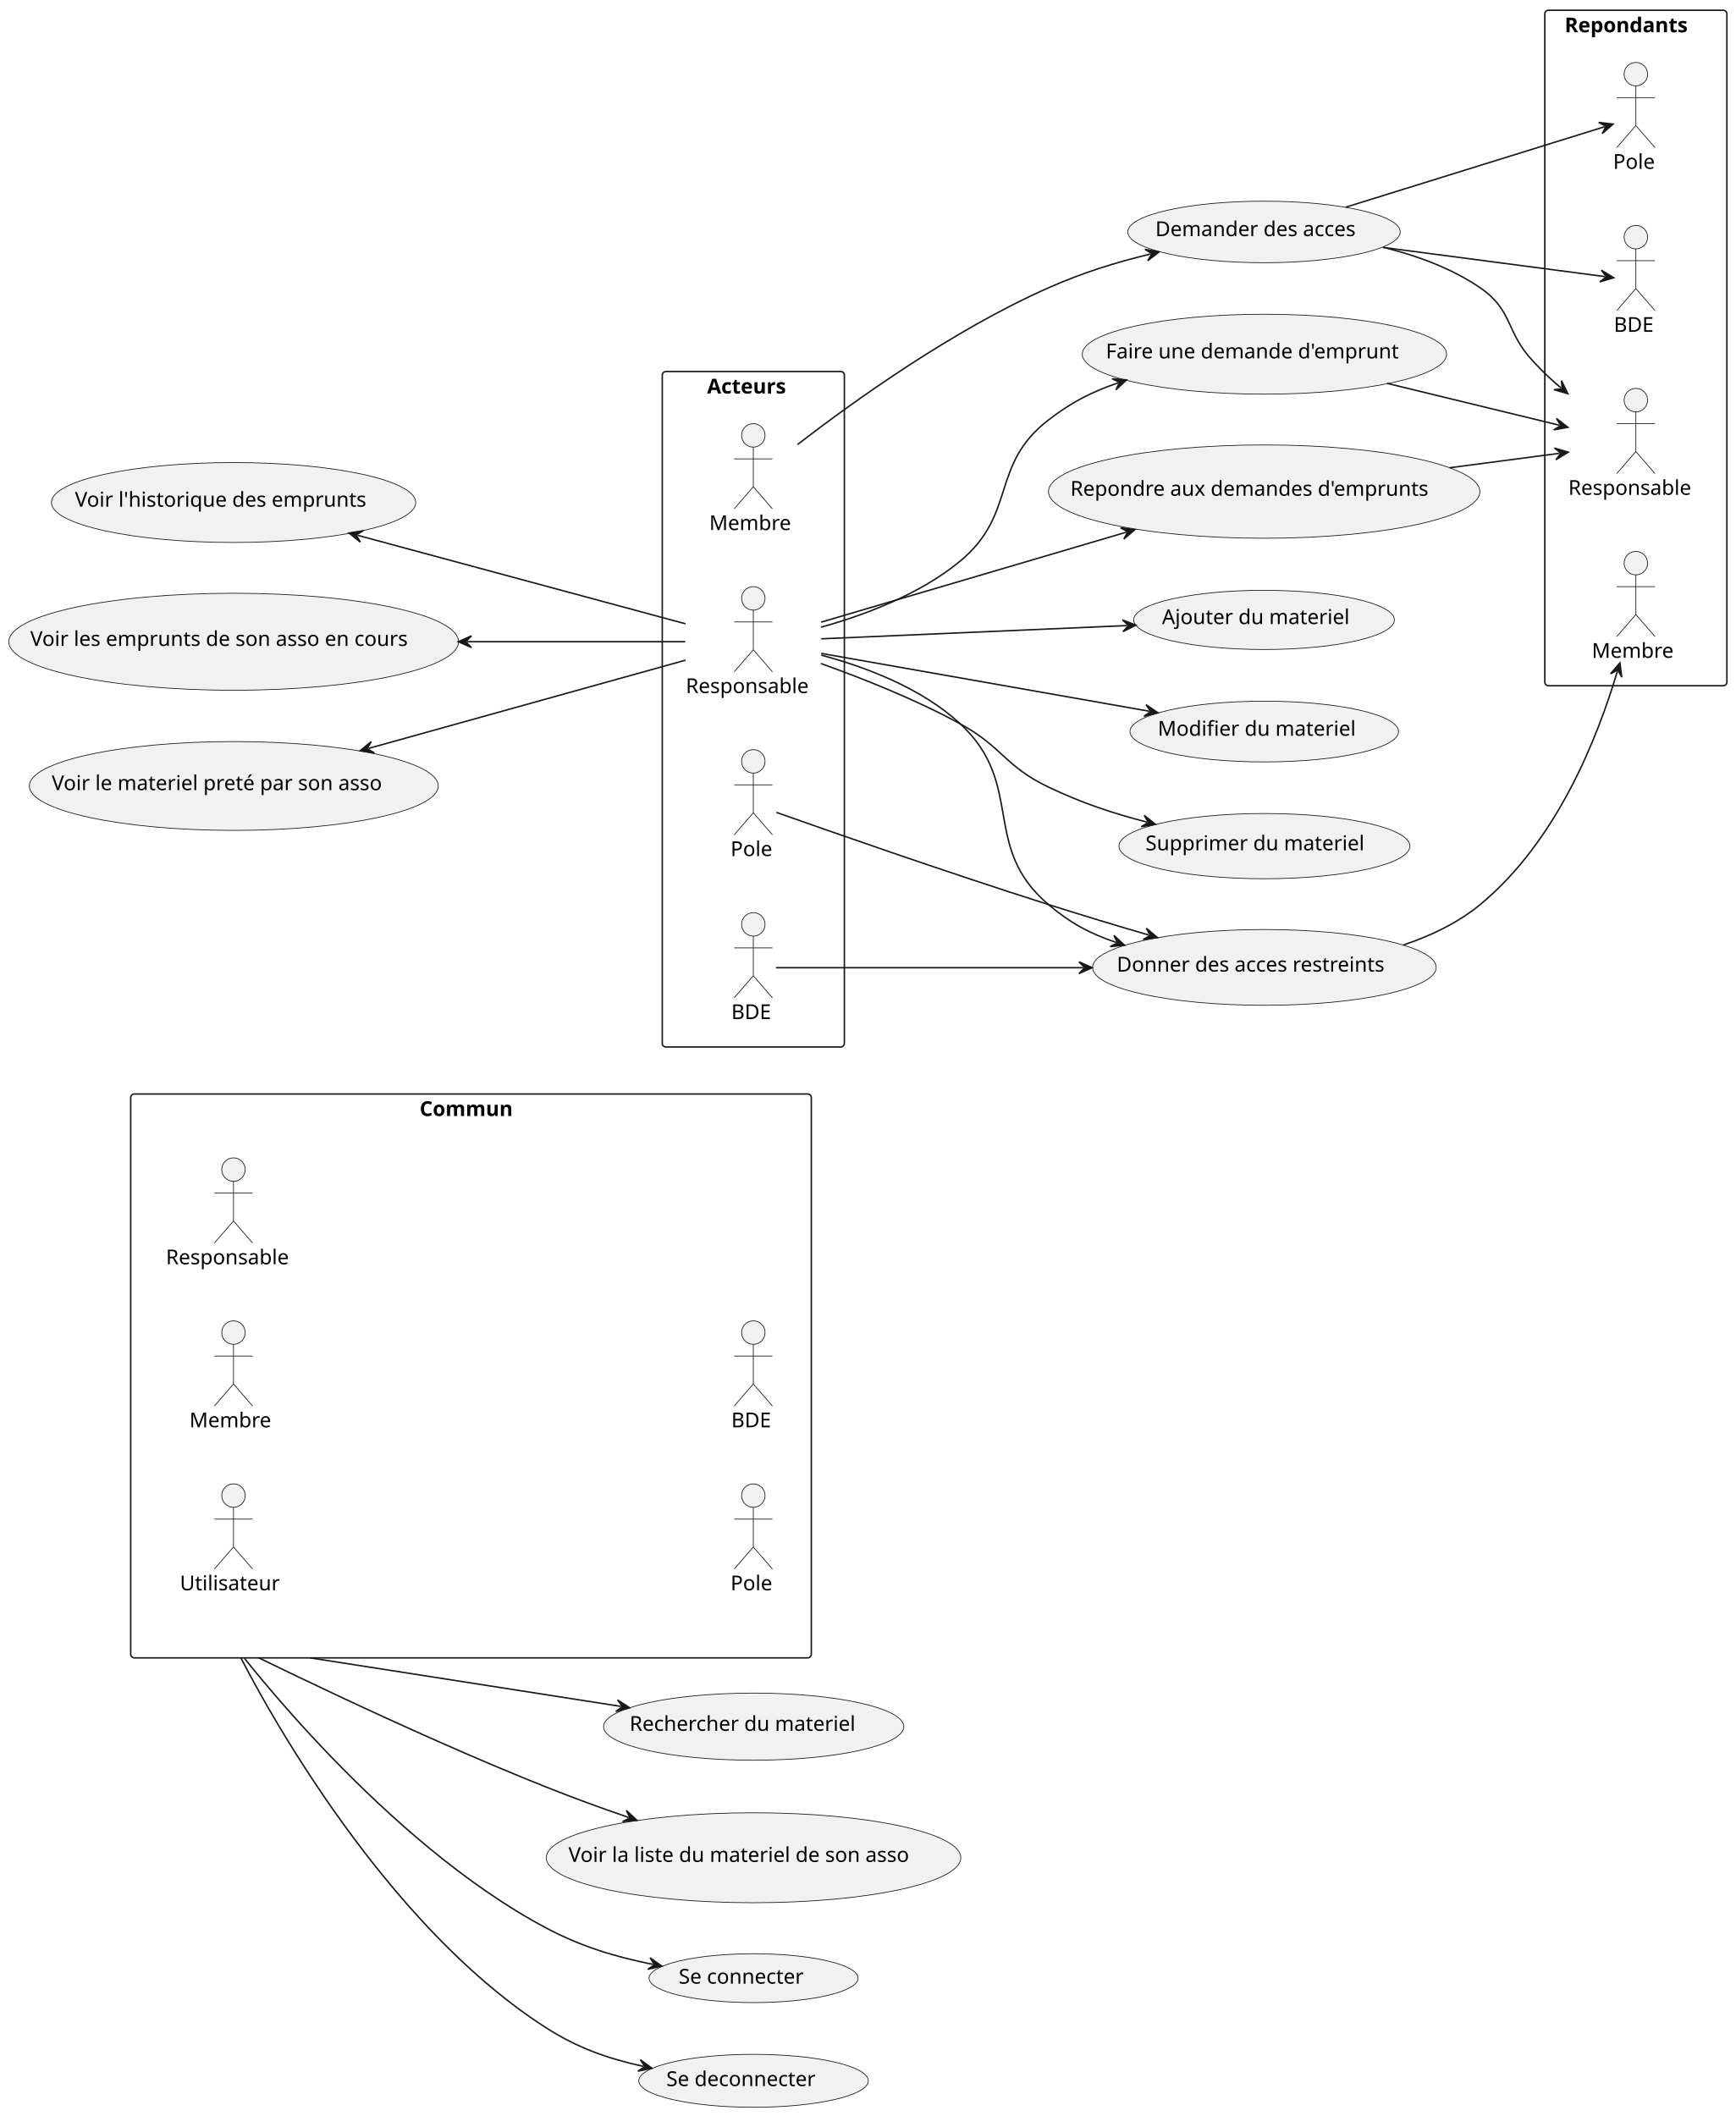
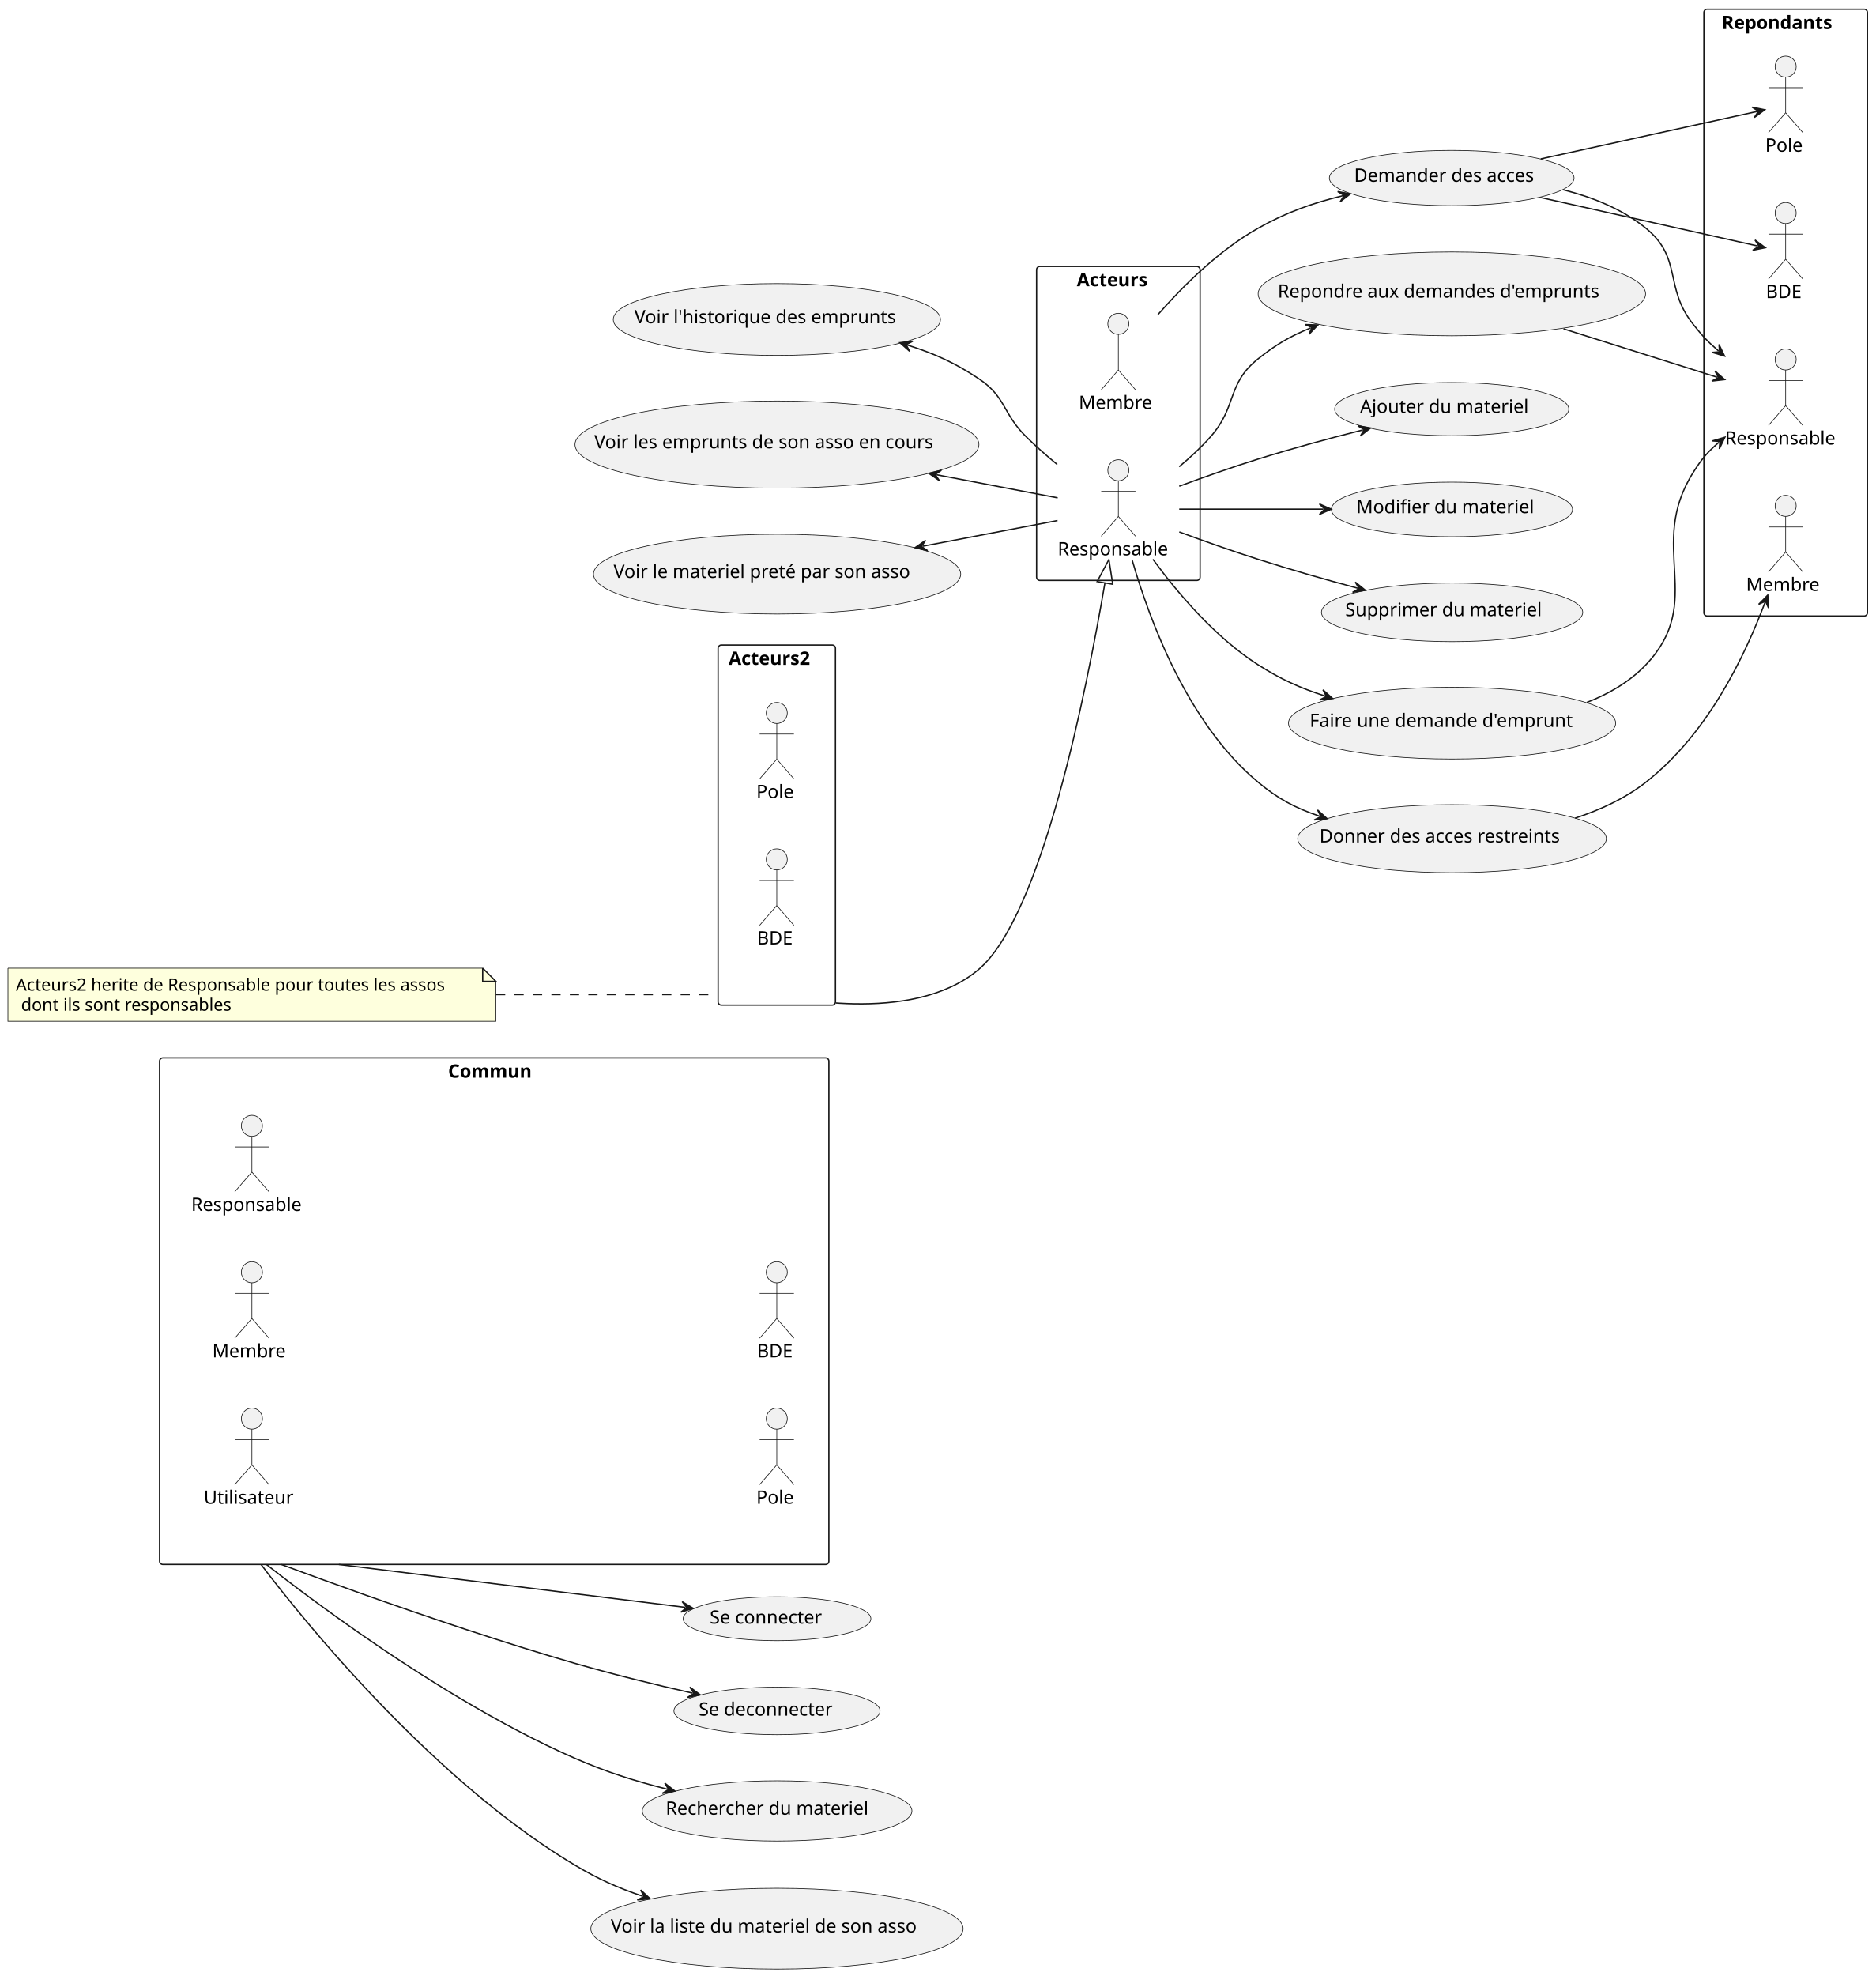
- <svg xmlns="http://www.w3.org/2000/svg" contentStyleType="text/css" height="1441px" preserveAspectRatio="none" style="width:1182px;height:1441px;background:#FFFFFF;" version="1.1" viewBox="0 0 1182 1441" width="1182px" zoomAndPan="magnify">
+ <svg xmlns="http://www.w3.org/2000/svg" contentStyleType="text/css" height="1498px" preserveAspectRatio="none" style="width:1422px;height:1498px;background:#FFFFFF;" version="1.1" viewBox="0 0 1422 1498" width="1422px" zoomAndPan="magnify">
  <defs />
  <g>
    <g id="cluster_Commun">
-       <rect fill="none" height="384" rx="2.5" ry="2.5" style="stroke:#181818;stroke-width:1.0;" width="463.5" x="89" y="745" />
-       <text fill="#000000" font-family="sans-serif" font-size="14" font-weight="bold" lengthAdjust="spacing" textLength="70" x="285.75" y="759.995">Commun</text>
+       <rect fill="none" height="384" rx="2.5" ry="2.5" style="stroke:#181818;stroke-width:1.0;" width="507.5" x="121" y="802" />
+       <text fill="#000000" font-family="sans-serif" font-size="14" font-weight="bold" lengthAdjust="spacing" textLength="70" x="339.75" y="816.995">Commun</text>
    </g>
    <g id="cluster_Acteurs">
-       <rect fill="none" height="460" rx="2.5" ry="2.5" style="stroke:#181818;stroke-width:1.0;" width="124" x="451" y="253" />
-       <text fill="#000000" font-family="sans-serif" font-size="14" font-weight="bold" lengthAdjust="spacing" textLength="63" x="481.5" y="267.995">Acteurs</text>
+       <rect fill="none" height="238" rx="2.5" ry="2.5" style="stroke:#181818;stroke-width:1.0;" width="124" x="786" y="202" />
+       <text fill="#000000" font-family="sans-serif" font-size="14" font-weight="bold" lengthAdjust="spacing" textLength="63" x="816.5" y="216.995">Acteurs</text>
+     </g>
+     <g id="cluster_Acteurs2">
+       <rect fill="none" height="273" rx="2.5" ry="2.5" style="stroke:#181818;stroke-width:1.0;" width="89" x="544.5" y="489" />
+       <text fill="#000000" font-family="sans-serif" font-size="14" font-weight="bold" lengthAdjust="spacing" textLength="73" x="552.5" y="503.995">Acteurs2</text>
    </g>
    <g id="cluster_Repondants">
-       <rect fill="none" height="460" rx="2.5" ry="2.5" style="stroke:#181818;stroke-width:1.0;" width="124" x="1052" y="7" />
-       <text fill="#000000" font-family="sans-serif" font-size="14" font-weight="bold" lengthAdjust="spacing" textLength="97" x="1065.5" y="21.995">Repondants</text>
+       <rect fill="none" height="460" rx="2.5" ry="2.5" style="stroke:#181818;stroke-width:1.0;" width="124" x="1292" y="7" />
+       <text fill="#000000" font-family="sans-serif" font-size="14" font-weight="bold" lengthAdjust="spacing" textLength="97" x="1305.5" y="21.995">Repondants</text>
    </g>
    <g id="elem_Utilisateur">
-       <ellipse cx="159" cy="1018.5" fill="#F1F1F1" rx="8" ry="8" style="stroke:#181818;stroke-width:0.5;" />
-       <path d="M159,1026.5 L159,1053.5 M146,1034.5 L172,1034.5 M159,1053.5 L146,1068.5 M159,1053.5 L172,1068.5 " fill="none" style="stroke:#181818;stroke-width:0.5;" />
-       <text fill="#000000" font-family="sans-serif" font-size="14" lengthAdjust="spacing" textLength="73" x="122.5" y="1082.995">Utilisateur</text>
+       <ellipse cx="191" cy="1075.5" fill="#F1F1F1" rx="8" ry="8" style="stroke:#181818;stroke-width:0.5;" />
+       <path d="M191,1083.5 L191,1110.5 M178,1091.5 L204,1091.5 M191,1110.5 L178,1125.5 M191,1110.5 L204,1125.5 " fill="none" style="stroke:#181818;stroke-width:0.5;" />
+       <text fill="#000000" font-family="sans-serif" font-size="14" lengthAdjust="spacing" textLength="73" x="154.5" y="1139.995">Utilisateur</text>
    </g>
    <g id="elem_Membre">
-       <ellipse cx="159" cy="907.5" fill="#F1F1F1" rx="8" ry="8" style="stroke:#181818;stroke-width:0.5;" />
-       <path d="M159,915.5 L159,942.5 M146,923.5 L172,923.5 M159,942.5 L146,957.5 M159,942.5 L172,957.5 " fill="none" style="stroke:#181818;stroke-width:0.5;" />
-       <text fill="#000000" font-family="sans-serif" font-size="14" lengthAdjust="spacing" textLength="60" x="129" y="971.995">Membre</text>
+       <ellipse cx="191" cy="964.5" fill="#F1F1F1" rx="8" ry="8" style="stroke:#181818;stroke-width:0.5;" />
+       <path d="M191,972.5 L191,999.5 M178,980.5 L204,980.5 M191,999.5 L178,1014.5 M191,999.5 L204,1014.5 " fill="none" style="stroke:#181818;stroke-width:0.5;" />
+       <text fill="#000000" font-family="sans-serif" font-size="14" lengthAdjust="spacing" textLength="60" x="161" y="1028.995">Membre</text>
    </g>
    <g id="elem_Responsable">
-       <ellipse cx="159" cy="796.5" fill="#F1F1F1" rx="8" ry="8" style="stroke:#181818;stroke-width:0.5;" />
-       <path d="M159,804.5 L159,831.5 M146,812.5 L172,812.5 M159,831.5 L146,846.5 M159,831.5 L172,846.5 " fill="none" style="stroke:#181818;stroke-width:0.5;" />
-       <text fill="#000000" font-family="sans-serif" font-size="14" lengthAdjust="spacing" textLength="92" x="113" y="860.995">Responsable</text>
+       <ellipse cx="191" cy="853.5" fill="#F1F1F1" rx="8" ry="8" style="stroke:#181818;stroke-width:0.5;" />
+       <path d="M191,861.5 L191,888.5 M178,869.5 L204,869.5 M191,888.5 L178,903.5 M191,888.5 L204,903.5 " fill="none" style="stroke:#181818;stroke-width:0.5;" />
+       <text fill="#000000" font-family="sans-serif" font-size="14" lengthAdjust="spacing" textLength="92" x="145" y="917.995">Responsable</text>
    </g>
    <g id="elem_Pole">
-       <ellipse cx="513" cy="1018.5" fill="#F1F1F1" rx="8" ry="8" style="stroke:#181818;stroke-width:0.5;" />
-       <path d="M513,1026.5 L513,1053.5 M500,1034.5 L526,1034.5 M513,1053.5 L500,1068.5 M513,1053.5 L526,1068.5 " fill="none" style="stroke:#181818;stroke-width:0.5;" />
-       <text fill="#000000" font-family="sans-serif" font-size="14" lengthAdjust="spacing" textLength="31" x="497.5" y="1082.995">Pole</text>
+       <ellipse cx="589" cy="1075.5" fill="#F1F1F1" rx="8" ry="8" style="stroke:#181818;stroke-width:0.5;" />
+       <path d="M589,1083.5 L589,1110.5 M576,1091.5 L602,1091.5 M589,1110.5 L576,1125.5 M589,1110.5 L602,1125.5 " fill="none" style="stroke:#181818;stroke-width:0.5;" />
+       <text fill="#000000" font-family="sans-serif" font-size="14" lengthAdjust="spacing" textLength="31" x="573.5" y="1139.995">Pole</text>
    </g>
    <g id="elem_BDE">
-       <ellipse cx="513" cy="907.5" fill="#F1F1F1" rx="8" ry="8" style="stroke:#181818;stroke-width:0.5;" />
-       <path d="M513,915.5 L513,942.5 M500,923.5 L526,923.5 M513,942.5 L500,957.5 M513,942.5 L526,957.5 " fill="none" style="stroke:#181818;stroke-width:0.5;" />
-       <text fill="#000000" font-family="sans-serif" font-size="14" lengthAdjust="spacing" textLength="30" x="498" y="971.995">BDE</text>
+       <ellipse cx="589" cy="964.5" fill="#F1F1F1" rx="8" ry="8" style="stroke:#181818;stroke-width:0.5;" />
+       <path d="M589,972.5 L589,999.5 M576,980.5 L602,980.5 M589,999.5 L576,1014.5 M589,999.5 L602,1014.5 " fill="none" style="stroke:#181818;stroke-width:0.5;" />
+       <text fill="#000000" font-family="sans-serif" font-size="14" lengthAdjust="spacing" textLength="30" x="574" y="1028.995">BDE</text>
    </g>
    <g id="elem_m">
-       <ellipse cx="513" cy="296.5" fill="#F1F1F1" rx="8" ry="8" style="stroke:#181818;stroke-width:0.5;" />
-       <path d="M513,304.5 L513,331.5 M500,312.5 L526,312.5 M513,331.5 L500,346.5 M513,331.5 L526,346.5 " fill="none" style="stroke:#181818;stroke-width:0.5;" />
-       <text fill="#000000" font-family="sans-serif" font-size="14" lengthAdjust="spacing" textLength="60" x="483" y="360.995">Membre</text>
+       <ellipse cx="848" cy="245.5" fill="#F1F1F1" rx="8" ry="8" style="stroke:#181818;stroke-width:0.5;" />
+       <path d="M848,253.5 L848,280.5 M835,261.5 L861,261.5 M848,280.5 L835,295.5 M848,280.5 L861,295.5 " fill="none" style="stroke:#181818;stroke-width:0.5;" />
+       <text fill="#000000" font-family="sans-serif" font-size="14" lengthAdjust="spacing" textLength="60" x="818" y="309.995">Membre</text>
    </g>
    <g id="elem_r">
-       <ellipse cx="513" cy="407.5" fill="#F1F1F1" rx="8" ry="8" style="stroke:#181818;stroke-width:0.5;" />
-       <path d="M513,415.5 L513,442.5 M500,423.5 L526,423.5 M513,442.5 L500,457.5 M513,442.5 L526,457.5 " fill="none" style="stroke:#181818;stroke-width:0.5;" />
-       <text fill="#000000" font-family="sans-serif" font-size="14" lengthAdjust="spacing" textLength="92" x="467" y="471.995">Responsable</text>
+       <ellipse cx="848" cy="356.5" fill="#F1F1F1" rx="8" ry="8" style="stroke:#181818;stroke-width:0.5;" />
+       <path d="M848,364.5 L848,391.5 M835,372.5 L861,372.5 M848,391.5 L835,406.5 M848,391.5 L861,406.5 " fill="none" style="stroke:#181818;stroke-width:0.5;" />
+       <text fill="#000000" font-family="sans-serif" font-size="14" lengthAdjust="spacing" textLength="92" x="802" y="420.995">Responsable</text>
    </g>
    <g id="elem_p">
-       <ellipse cx="513" cy="518.5" fill="#F1F1F1" rx="8" ry="8" style="stroke:#181818;stroke-width:0.5;" />
-       <path d="M513,526.5 L513,553.5 M500,534.5 L526,534.5 M513,553.5 L500,568.5 M513,553.5 L526,568.5 " fill="none" style="stroke:#181818;stroke-width:0.5;" />
-       <text fill="#000000" font-family="sans-serif" font-size="14" lengthAdjust="spacing" textLength="31" x="497.5" y="582.995">Pole</text>
+       <ellipse cx="589" cy="540.5" fill="#F1F1F1" rx="8" ry="8" style="stroke:#181818;stroke-width:0.5;" />
+       <path d="M589,548.5 L589,575.5 M576,556.5 L602,556.5 M589,575.5 L576,590.5 M589,575.5 L602,590.5 " fill="none" style="stroke:#181818;stroke-width:0.5;" />
+       <text fill="#000000" font-family="sans-serif" font-size="14" lengthAdjust="spacing" textLength="31" x="573.5" y="604.995">Pole</text>
    </g>
    <g id="elem_b">
-       <ellipse cx="513" cy="629.5" fill="#F1F1F1" rx="8" ry="8" style="stroke:#181818;stroke-width:0.5;" />
-       <path d="M513,637.5 L513,664.5 M500,645.5 L526,645.5 M513,664.5 L500,679.5 M513,664.5 L526,679.5 " fill="none" style="stroke:#181818;stroke-width:0.5;" />
-       <text fill="#000000" font-family="sans-serif" font-size="14" lengthAdjust="spacing" textLength="30" x="498" y="693.995">BDE</text>
+       <ellipse cx="589" cy="651.5" fill="#F1F1F1" rx="8" ry="8" style="stroke:#181818;stroke-width:0.5;" />
+       <path d="M589,659.5 L589,686.5 M576,667.5 L602,667.5 M589,686.5 L576,701.5 M589,686.5 L602,701.5 " fill="none" style="stroke:#181818;stroke-width:0.5;" />
+       <text fill="#000000" font-family="sans-serif" font-size="14" lengthAdjust="spacing" textLength="30" x="574" y="715.995">BDE</text>
    </g>
    <g id="elem_m2">
-       <ellipse cx="1114" cy="383.5" fill="#F1F1F1" rx="8" ry="8" style="stroke:#181818;stroke-width:0.5;" />
-       <path d="M1114,391.5 L1114,418.5 M1101,399.5 L1127,399.5 M1114,418.5 L1101,433.5 M1114,418.5 L1127,433.5 " fill="none" style="stroke:#181818;stroke-width:0.5;" />
-       <text fill="#000000" font-family="sans-serif" font-size="14" lengthAdjust="spacing" textLength="60" x="1084" y="447.995">Membre</text>
+       <ellipse cx="1354" cy="383.5" fill="#F1F1F1" rx="8" ry="8" style="stroke:#181818;stroke-width:0.5;" />
+       <path d="M1354,391.5 L1354,418.5 M1341,399.5 L1367,399.5 M1354,418.5 L1341,433.5 M1354,418.5 L1367,433.5 " fill="none" style="stroke:#181818;stroke-width:0.5;" />
+       <text fill="#000000" font-family="sans-serif" font-size="14" lengthAdjust="spacing" textLength="60" x="1324" y="447.995">Membre</text>
    </g>
    <g id="elem_r2">
-       <ellipse cx="1114" cy="272.5" fill="#F1F1F1" rx="8" ry="8" style="stroke:#181818;stroke-width:0.5;" />
-       <path d="M1114,280.5 L1114,307.5 M1101,288.5 L1127,288.5 M1114,307.5 L1101,322.5 M1114,307.5 L1127,322.5 " fill="none" style="stroke:#181818;stroke-width:0.5;" />
-       <text fill="#000000" font-family="sans-serif" font-size="14" lengthAdjust="spacing" textLength="92" x="1068" y="336.995">Responsable</text>
+       <ellipse cx="1354" cy="272.5" fill="#F1F1F1" rx="8" ry="8" style="stroke:#181818;stroke-width:0.5;" />
+       <path d="M1354,280.5 L1354,307.5 M1341,288.5 L1367,288.5 M1354,307.5 L1341,322.5 M1354,307.5 L1367,322.5 " fill="none" style="stroke:#181818;stroke-width:0.5;" />
+       <text fill="#000000" font-family="sans-serif" font-size="14" lengthAdjust="spacing" textLength="92" x="1308" y="336.995">Responsable</text>
    </g>
    <g id="elem_p2">
-       <ellipse cx="1114" cy="50.5" fill="#F1F1F1" rx="8" ry="8" style="stroke:#181818;stroke-width:0.5;" />
-       <path d="M1114,58.5 L1114,85.5 M1101,66.5 L1127,66.5 M1114,85.5 L1101,100.5 M1114,85.5 L1127,100.5 " fill="none" style="stroke:#181818;stroke-width:0.5;" />
-       <text fill="#000000" font-family="sans-serif" font-size="14" lengthAdjust="spacing" textLength="31" x="1098.5" y="114.995">Pole</text>
+       <ellipse cx="1354" cy="50.5" fill="#F1F1F1" rx="8" ry="8" style="stroke:#181818;stroke-width:0.5;" />
+       <path d="M1354,58.5 L1354,85.5 M1341,66.5 L1367,66.5 M1354,85.5 L1341,100.5 M1354,85.5 L1367,100.5 " fill="none" style="stroke:#181818;stroke-width:0.5;" />
+       <text fill="#000000" font-family="sans-serif" font-size="14" lengthAdjust="spacing" textLength="31" x="1338.5" y="114.995">Pole</text>
    </g>
    <g id="elem_b2">
-       <ellipse cx="1114" cy="161.5" fill="#F1F1F1" rx="8" ry="8" style="stroke:#181818;stroke-width:0.5;" />
-       <path d="M1114,169.5 L1114,196.5 M1101,177.5 L1127,177.5 M1114,196.5 L1101,211.5 M1114,196.5 L1127,211.5 " fill="none" style="stroke:#181818;stroke-width:0.5;" />
-       <text fill="#000000" font-family="sans-serif" font-size="14" lengthAdjust="spacing" textLength="30" x="1099" y="225.995">BDE</text>
+       <ellipse cx="1354" cy="161.5" fill="#F1F1F1" rx="8" ry="8" style="stroke:#181818;stroke-width:0.5;" />
+       <path d="M1354,169.5 L1354,196.5 M1341,177.5 L1367,177.5 M1354,196.5 L1341,211.5 M1354,196.5 L1367,211.5 " fill="none" style="stroke:#181818;stroke-width:0.5;" />
+       <text fill="#000000" font-family="sans-serif" font-size="14" lengthAdjust="spacing" textLength="30" x="1339" y="225.995">BDE</text>
    </g>
    <g id="elem_US1">
-       <ellipse cx="513.178" cy="1347.136" fill="#F1F1F1" rx="71.178" ry="16.636" style="stroke:#181818;stroke-width:0.5;" />
-       <text fill="#000000" font-family="sans-serif" font-size="14" lengthAdjust="spacing" textLength="96" x="462.178" y="1350.883">Se connecter</text>
+       <ellipse cx="589.178" cy="1227.136" fill="#F1F1F1" rx="71.178" ry="16.636" style="stroke:#181818;stroke-width:0.5;" />
+       <text fill="#000000" font-family="sans-serif" font-size="14" lengthAdjust="spacing" textLength="96" x="538.178" y="1230.883">Se connecter</text>
    </g>
    <g id="elem_US2">
-       <ellipse cx="513.155" cy="1417.031" fill="#F1F1F1" rx="78.155" ry="18.031" style="stroke:#181818;stroke-width:0.5;" />
-       <text fill="#000000" font-family="sans-serif" font-size="14" lengthAdjust="spacing" textLength="114" x="453.766" y="1420.617">Se deconnecter</text>
+       <ellipse cx="589.155" cy="1297.031" fill="#F1F1F1" rx="78.155" ry="18.031" style="stroke:#181818;stroke-width:0.5;" />
+       <text fill="#000000" font-family="sans-serif" font-size="14" lengthAdjust="spacing" textLength="114" x="529.766" y="1300.617">Se deconnecter</text>
    </g>
    <g id="elem_US3">
-       <ellipse cx="513.248" cy="1175.85" fill="#F1F1F1" rx="102.248" ry="22.85" style="stroke:#181818;stroke-width:0.5;" />
-       <text fill="#000000" font-family="sans-serif" font-size="14" lengthAdjust="spacing" textLength="169" x="428.748" y="1178.696">Rechercher du materiel</text>
+       <ellipse cx="589.248" cy="1372.85" fill="#F1F1F1" rx="102.248" ry="22.85" style="stroke:#181818;stroke-width:0.5;" />
+       <text fill="#000000" font-family="sans-serif" font-size="14" lengthAdjust="spacing" textLength="169" x="504.748" y="1375.696">Rechercher du materiel</text>
    </g>
    <g id="elem_US4">
-       <ellipse cx="513.145" cy="1265.129" fill="#F1F1F1" rx="141.145" ry="30.629" style="stroke:#181818;stroke-width:0.5;" />
-       <text fill="#000000" font-family="sans-serif" font-size="14" lengthAdjust="spacing" textLength="252" x="387.145" y="1267.976">Voir la liste du materiel de son asso</text>
+       <ellipse cx="589.145" cy="1462.129" fill="#F1F1F1" rx="141.145" ry="30.629" style="stroke:#181818;stroke-width:0.5;" />
+       <text fill="#000000" font-family="sans-serif" font-size="14" lengthAdjust="spacing" textLength="252" x="463.145" y="1464.976">Voir la liste du materiel de son asso</text>
    </g>
    <g id="elem_US5">
-       <ellipse cx="860.792" cy="422.158" fill="#F1F1F1" rx="88.791" ry="20.158" style="stroke:#181818;stroke-width:0.5;" />
-       <text fill="#000000" font-family="sans-serif" font-size="14" lengthAdjust="spacing" textLength="139" x="791.292" y="425.005">Ajouter du materiel</text>
+       <ellipse cx="1100.792" cy="310.158" fill="#F1F1F1" rx="88.791" ry="20.158" style="stroke:#181818;stroke-width:0.5;" />
+       <text fill="#000000" font-family="sans-serif" font-size="14" lengthAdjust="spacing" textLength="139" x="1031.292" y="313.005">Ajouter du materiel</text>
    </g>
    <g id="elem_US6">
-       <ellipse cx="860.943" cy="498.189" fill="#F1F1F1" rx="91.443" ry="20.689" style="stroke:#181818;stroke-width:0.5;" />
-       <text fill="#000000" font-family="sans-serif" font-size="14" lengthAdjust="spacing" textLength="145" x="788.443" y="501.035">Modifier du materiel</text>
+       <ellipse cx="1100.943" cy="386.189" fill="#F1F1F1" rx="91.443" ry="20.689" style="stroke:#181818;stroke-width:0.5;" />
+       <text fill="#000000" font-family="sans-serif" font-size="14" lengthAdjust="spacing" textLength="145" x="1028.443" y="389.035">Modifier du materiel</text>
    </g>
    <g id="elem_US7">
-       <ellipse cx="861.067" cy="576.213" fill="#F1F1F1" rx="99.067" ry="22.213" style="stroke:#181818;stroke-width:0.5;" />
-       <text fill="#000000" font-family="sans-serif" font-size="14" lengthAdjust="spacing" textLength="162" x="780.067" y="579.06">Supprimer du materiel</text>
+       <ellipse cx="1101.067" cy="464.214" fill="#F1F1F1" rx="99.067" ry="22.213" style="stroke:#181818;stroke-width:0.5;" />
+       <text fill="#000000" font-family="sans-serif" font-size="14" lengthAdjust="spacing" textLength="162" x="1020.067" y="467.06">Supprimer du materiel</text>
    </g>
    <g id="elem_US8">
-       <ellipse cx="861.027" cy="658.805" fill="#F1F1F1" rx="117.027" ry="25.805" style="stroke:#181818;stroke-width:0.5;" />
-       <text fill="#000000" font-family="sans-serif" font-size="14" lengthAdjust="spacing" textLength="201" x="760.527" y="661.652">Donner des acces restreints</text>
+       <ellipse cx="1101.027" cy="635.805" fill="#F1F1F1" rx="117.027" ry="25.805" style="stroke:#181818;stroke-width:0.5;" />
+       <text fill="#000000" font-family="sans-serif" font-size="14" lengthAdjust="spacing" textLength="201" x="1000.527" y="638.652">Donner des acces restreints</text>
    </g>
    <g id="elem_US9">
-       <ellipse cx="861.062" cy="241.212" fill="#F1F1F1" rx="124.062" ry="27.212" style="stroke:#181818;stroke-width:0.5;" />
-       <text fill="#000000" font-family="sans-serif" font-size="14" lengthAdjust="spacing" textLength="216" x="753.062" y="244.059">Faire une demande d'emprunt</text>
+       <ellipse cx="1101.062" cy="548.212" fill="#F1F1F1" rx="124.062" ry="27.212" style="stroke:#181818;stroke-width:0.5;" />
+       <text fill="#000000" font-family="sans-serif" font-size="14" lengthAdjust="spacing" textLength="216" x="993.062" y="551.059">Faire une demande d'emprunt</text>
    </g>
    <g id="elem_US10">
-       <ellipse cx="159.062" cy="342.212" fill="#F1F1F1" rx="124.062" ry="27.212" style="stroke:#181818;stroke-width:0.5;" />
-       <text fill="#000000" font-family="sans-serif" font-size="14" lengthAdjust="spacing" textLength="216" x="51.062" y="345.059">Voir l'historique des emprunts</text>
+       <ellipse cx="589.062" cy="242.212" fill="#F1F1F1" rx="124.062" ry="27.212" style="stroke:#181818;stroke-width:0.5;" />
+       <text fill="#000000" font-family="sans-serif" font-size="14" lengthAdjust="spacing" textLength="216" x="481.062" y="245.059">Voir l'historique des emprunts</text>
    </g>
    <g id="elem_US11">
-       <ellipse cx="860.889" cy="334.778" fill="#F1F1F1" rx="146.889" ry="31.778" style="stroke:#181818;stroke-width:0.5;" />
-       <text fill="#000000" font-family="sans-serif" font-size="14" lengthAdjust="spacing" textLength="264" x="728.889" y="337.624">Repondre aux demandes d'emprunts</text>
+       <ellipse cx="1100.889" cy="222.778" fill="#F1F1F1" rx="146.889" ry="31.778" style="stroke:#181818;stroke-width:0.5;" />
+       <text fill="#000000" font-family="sans-serif" font-size="14" lengthAdjust="spacing" textLength="264" x="968.889" y="225.624">Repondre aux demandes d'emprunts</text>
    </g>
    <g id="elem_US12">
-       <ellipse cx="159.134" cy="437.027" fill="#F1F1F1" rx="153.134" ry="33.027" style="stroke:#181818;stroke-width:0.5;" />
-       <text fill="#000000" font-family="sans-serif" font-size="14" lengthAdjust="spacing" textLength="277" x="20.634" y="439.873">Voir les emprunts de son asso en cours</text>
+       <ellipse cx="589.134" cy="337.027" fill="#F1F1F1" rx="153.134" ry="33.027" style="stroke:#181818;stroke-width:0.5;" />
+       <text fill="#000000" font-family="sans-serif" font-size="14" lengthAdjust="spacing" textLength="277" x="450.634" y="339.873">Voir les emprunts de son asso en cours</text>
    </g>
    <g id="elem_US13">
-       <ellipse cx="860.777" cy="157.955" fill="#F1F1F1" rx="92.777" ry="20.955" style="stroke:#181818;stroke-width:0.5;" />
-       <text fill="#000000" font-family="sans-serif" font-size="14" lengthAdjust="spacing" textLength="148" x="786.777" y="160.802">Demander des acces</text>
+       <ellipse cx="1100.777" cy="134.955" fill="#F1F1F1" rx="92.777" ry="20.955" style="stroke:#181818;stroke-width:0.5;" />
+       <text fill="#000000" font-family="sans-serif" font-size="14" lengthAdjust="spacing" textLength="148" x="1026.777" y="137.802">Demander des acces</text>
    </g>
    <g id="elem_US14">
-       <ellipse cx="159.235" cy="535.247" fill="#F1F1F1" rx="139.235" ry="30.247" style="stroke:#181818;stroke-width:0.5;" />
-       <text fill="#000000" font-family="sans-serif" font-size="14" lengthAdjust="spacing" textLength="248" x="35.235" y="538.094">Voir le materiel preté par son asso</text>
+       <ellipse cx="589.235" cy="435.247" fill="#F1F1F1" rx="139.235" ry="30.247" style="stroke:#181818;stroke-width:0.5;" />
+       <text fill="#000000" font-family="sans-serif" font-size="14" lengthAdjust="spacing" textLength="248" x="465.235" y="438.094">Voir le materiel preté par son asso</text>
+     </g>
+     <g id="elem_GMN32">
+       <path d="M6,734 L6,774.266 L376,774.266 L376,744 L366,734 L6,734 " fill="#FEFFDD" style="stroke:#181818;stroke-width:0.5;" />
+       <path d="M366,734 L366,744 L376,744 L366,734 " fill="#FEFFDD" style="stroke:#181818;stroke-width:1.0;" />
+       <text fill="#000000" font-family="sans-serif" font-size="13" lengthAdjust="spacing" textLength="345" x="12" y="751.067">Acteurs2 herite de Responsable pour toutes les assos</text>
+       <text fill="#000000" font-family="sans-serif" font-size="13" lengthAdjust="spacing" textLength="167" x="16" y="766.2">dont ils sont responsables</text>
    </g>
    <g id="link_Commun_US1">
-       <path d="M166.452,1129.272 C166.559,1129.407 166.668,1129.544 166.778,1129.682 C167.219,1130.235 167.679,1130.812 168.161,1131.412 C169.123,1132.611 170.165,1133.904 171.285,1135.282 C173.526,1138.039 176.078,1141.142 178.921,1144.543 C190.292,1158.148 206.321,1176.519 225.71,1196.594 C264.489,1236.746 316.709,1283.715 372,1313 C396.203,1325.819 419.43,1332.725 444.823,1337.766 " fill="none" id="Commun-to-US1" style="stroke:#181818;stroke-width:1.0;" />
-       <polygon fill="#181818" points="450.708,1338.935,442.659,1333.258,445.804,1337.961,441.101,1341.105,450.708,1338.935" style="stroke:#181818;stroke-width:1.0;" />
+       <path d="M256.941,1186.036 C257.817,1186.144 258.698,1186.253 259.587,1186.363 C263.139,1186.803 266.793,1187.255 270.537,1187.718 C285.515,1189.571 301.949,1191.605 319.21,1193.741 C388.254,1202.284 464.569,1211.727 519.745,1218.554 " fill="none" id="Commun-to-US1" style="stroke:#181818;stroke-width:1.0;" />
+       <polygon fill="#181818" points="525.7,1219.291,517.259,1214.216,520.738,1218.677,516.277,1222.156,525.7,1219.291" style="stroke:#181818;stroke-width:1.0;" />
    </g>
    <g id="link_Commun_US2">
-       <path d="M164.093,1129.138 C164.174,1129.296 164.257,1129.457 164.341,1129.619 C164.509,1129.944 164.682,1130.278 164.859,1130.62 C167.696,1136.09 171.742,1143.695 176.91,1152.914 C187.244,1171.352 202.064,1196.249 220.664,1223.448 C257.863,1277.845 310.186,1341.447 372,1381 C393.456,1394.729 414.044,1401.951 438.155,1407.213 " fill="none" id="Commun-to-US2" style="stroke:#181818;stroke-width:1.0;" />
-       <polygon fill="#181818" points="444.017,1408.492,436.077,1402.665,439.132,1407.426,434.371,1410.481,444.017,1408.492" style="stroke:#181818;stroke-width:1.0;" />
+       <path d="M213.375,1186.041 C213.589,1186.121 213.804,1186.201 214.021,1186.282 C214.889,1186.604 215.779,1186.935 216.691,1187.274 C231.283,1192.688 251.484,1200.086 274.945,1208.41 C321.865,1225.057 381.82,1245.408 436,1261 C467.143,1269.963 496.478,1277.085 525.149,1283.537 " fill="none" id="Commun-to-US2" style="stroke:#181818;stroke-width:1.0;" />
+       <polygon fill="#181818" points="531.003,1284.854,523.101,1278.976,526.125,1283.756,521.344,1286.781,531.003,1284.854" style="stroke:#181818;stroke-width:1.0;" />
    </g>
    <g id="link_Commun_US3">
-       <path d="M211.208,1129.001 C213.924,1129.426 216.722,1129.863 219.595,1130.312 C231.086,1132.107 243.778,1134.09 257.245,1136.195 C311.113,1144.611 371.452,1154.039 422.897,1162.078 " fill="none" id="Commun-to-US3" style="stroke:#181818;stroke-width:1.0;" />
-       <polygon fill="#181818" points="428.825,1163.004,420.55,1157.662,423.885,1162.232,419.315,1165.567,428.825,1163.004" style="stroke:#181818;stroke-width:1.0;" />
+       <path d="M202.218,1186.164 C203.415,1187.107 204.71,1188.122 206.099,1189.206 C208.877,1191.374 212.03,1193.816 215.528,1196.495 C229.52,1207.214 249.022,1221.737 272.026,1237.744 C318.034,1269.756 378.048,1307.7 436,1333 C459.883,1343.426 481.28,1350.181 506.019,1356.382 " fill="none" id="Commun-to-US3" style="stroke:#181818;stroke-width:1.0;" />
+       <polygon fill="#181818" points="511.839,1357.841,504.082,1351.773,506.989,1356.625,502.137,1359.533,511.839,1357.841" style="stroke:#181818;stroke-width:1.0;" />
+     </g>
+     <g id="link_Acteurs2_r">
+       <path d="M633.86,760.384 C634.763,760.447 635.675,760.506 636.594,760.561 C640.272,760.78 644.078,760.936 647.978,761.006 C679.181,761.564 716.403,756.624 742,735 C790.093,694.372 823.832,523.763 837.822,441.903 " fill="none" id="Acteurs2-to-r" style="stroke:#181818;stroke-width:1.0;" />
+       <polygon fill="none" points="840.854,424.16,831.908,440.892,843.736,442.913,840.854,424.16" style="stroke:#181818;stroke-width:1.0;" />
+     </g>
+     <g id="link_GMN32_Acteurs2">
+       <path d="M376.088,754 C426.986,754 479.117,754 518.937,754 C523.915,754 528.7,754 533.266,754 C535.549,754 537.778,754 539.948,754 C541.033,754 542.104,754 543.16,754 C543.424,754 543.687,754 543.949,754 " fill="none" id="GMN32-Acteurs2" style="stroke:#181818;stroke-width:1.0;stroke-dasharray:7.0,7.0;" />
    </g>
    <g id="link_Commun_US4">
-       <path d="M176.34,1129.043 C176.515,1129.129 176.692,1129.215 176.87,1129.302 C178.294,1129.997 179.798,1130.729 181.377,1131.497 C194.017,1137.642 211.523,1146.061 231.877,1155.599 C272.585,1174.674 324.681,1198.224 372,1217 C391.823,1224.866 407.834,1230.726 428.091,1237.691 " fill="none" id="Commun-to-US4" style="stroke:#181818;stroke-width:1.0;" />
-       <polygon fill="#181818" points="433.765,1239.642,426.555,1232.933,429.037,1238.016,423.953,1240.498,433.765,1239.642" style="stroke:#181818;stroke-width:1.0;" />
+       <path d="M197.995,1186.07 C198.106,1186.218 198.22,1186.367 198.334,1186.519 C202.003,1191.369 207.196,1198.118 213.728,1206.319 C226.791,1222.721 245.21,1244.93 267.507,1269.363 C312.101,1318.229 372.207,1375.994 436,1414 C453.474,1424.41 467.764,1430.866 487.355,1437.536 " fill="none" id="Commun-to-US4" style="stroke:#181818;stroke-width:1.0;" />
+       <polygon fill="#181818" points="493.035,1439.47,485.805,1432.783,488.302,1437.859,483.226,1440.356,493.035,1439.47" style="stroke:#181818;stroke-width:1.0;" />
    </g>
    <g id="link_r_US9">
-       <path d="M559.115,427.13 C588.601,418.9 626.583,404.78 654,382 C692.7,349.85 674.116,316.67 714,286 C729.559,274.03 742.649,267.184 761.464,260.704 " fill="none" id="r-to-US9" style="stroke:#181818;stroke-width:1.0;" />
-       <polygon fill="#181818" points="767.137,258.75,757.325,257.899,762.409,260.378,759.93,265.463,767.137,258.75" style="stroke:#181818;stroke-width:1.0;" />
+       <path d="M874.206,424 C893.272,449.99 921.641,483.34 954,504 C971.07,514.897 985.266,521.368 1004.79,527.669 " fill="none" id="r-to-US9" style="stroke:#181818;stroke-width:1.0;" />
+       <polygon fill="#181818" points="1010.5,529.512,1003.163,522.941,1005.742,527.976,1000.707,530.554,1010.5,529.512" style="stroke:#181818;stroke-width:1.0;" />
    </g>
    <g id="link_r_US5">
-       <path d="M559.233,435.039 C613.454,432.69 699.513,428.96 767.532,426.01 " fill="none" id="r-to-US5" style="stroke:#181818;stroke-width:1.0;" />
-       <polygon fill="#181818" points="773.526,425.75,764.361,422.144,768.531,425.967,764.708,430.136,773.526,425.75" style="stroke:#181818;stroke-width:1.0;" />
+       <path d="M894.17,368.61 C912.595,361.8 934.189,354.15 954,348 C981.766,339.38 1007.081,332.551 1033.451,325.931 " fill="none" id="r-to-US5" style="stroke:#181818;stroke-width:1.0;" />
+       <polygon fill="#181818" points="1039.27,324.47,1029.567,322.782,1034.42,325.687,1031.515,330.541,1039.27,324.47" style="stroke:#181818;stroke-width:1.0;" />
    </g>
    <g id="link_r_US6">
-       <path d="M559.233,444.975 C617.576,455.26 713.811,472.227 782.685,484.369 " fill="none" id="r-to-US6" style="stroke:#181818;stroke-width:1.0;" />
-       <polygon fill="#181818" points="788.594,485.411,780.425,479.909,783.67,484.543,779.036,487.788,788.594,485.411" style="stroke:#181818;stroke-width:1.0;" />
+       <path d="M894.164,386 C926.203,386 964.293,386 1003.45,386 " fill="none" id="r-to-US6" style="stroke:#181818;stroke-width:1.0;" />
+       <polygon fill="#181818" points="1009.45,386,1000.45,382,1004.45,386,1000.45,390,1009.45,386" style="stroke:#181818;stroke-width:1.0;" />
    </g>
    <g id="link_r_US7">
-       <path d="M559.071,451.889 C587.145,461.92 623.58,476.335 654,493 C682.773,508.762 684.382,521.889 714,536 C736.777,546.852 757.194,553.686 781.078,559.869 " fill="none" id="r-to-US7" style="stroke:#181818;stroke-width:1.0;" />
-       <polygon fill="#181818" points="786.887,561.373,779.177,555.245,782.047,560.12,777.172,562.99,786.887,561.373" style="stroke:#181818;stroke-width:1.0;" />
+       <path d="M894.211,403.26 C912.642,410.06 934.229,417.72 954,424 C980.428,432.39 1004.074,439.109 1029.554,445.929 " fill="none" id="r-to-US7" style="stroke:#181818;stroke-width:1.0;" />
+       <polygon fill="#181818" points="1035.35,447.48,1027.69,441.289,1030.52,446.187,1025.622,449.017,1035.35,447.48" style="stroke:#181818;stroke-width:1.0;" />
    </g>
    <g id="link_r_US8">
-       <path d="M559.272,446.139 C589.201,454.161 627.632,468.498 654,493 C698.557,534.403 667.545,576.738 714,616 C728.833,628.537 741.5,635.499 760.126,641.792 " fill="none" id="r-to-US8" style="stroke:#181818;stroke-width:1.0;" />
-       <polygon fill="#181818" points="765.81,643.712,758.564,637.042,761.073,642.112,756.003,644.621,765.81,643.712" style="stroke:#181818;stroke-width:1.0;" />
+       <path d="M858.403,424.32 C871.804,470.92 900.872,548.803 954,593 C969.032,605.505 981.884,612.467 1000.651,618.756 " fill="none" id="r-to-US8" style="stroke:#181818;stroke-width:1.0;" />
+       <polygon fill="#181818" points="1006.34,620.663,999.077,614.011,1001.599,619.074,996.535,621.596,1006.34,620.663" style="stroke:#181818;stroke-width:1.0;" />
    </g>
    <g id="link_US8_m2">
-       <path d="M955.587,643.573 C974.357,637.289 992.919,628.446 1008,616 C1060.18,572.941 1087.708,502.94 1101.428,457.145 " fill="none" id="US8-to-m2" style="stroke:#181818;stroke-width:1.0;" />
-       <polygon fill="#181818" points="1103.15,451.397,1096.735,458.87,1101.715,456.187,1104.399,461.166,1103.15,451.397" style="stroke:#181818;stroke-width:1.0;" />
-     </g>
-     <g id="link_p_US8">
-       <path d="M528.734,553.243 C561.754,564.941 644.257,593.884 714,616 C738.054,623.628 758.722,629.863 782.402,636.796 " fill="none" id="p-to-US8" style="stroke:#181818;stroke-width:1.0;" />
-       <polygon fill="#181818" points="788.16,638.482,780.646,632.114,783.361,637.077,778.399,639.792,788.16,638.482" style="stroke:#181818;stroke-width:1.0;" />
-     </g>
-     <g id="link_b_US8">
-       <path d="M528.427,659 C564.877,659 657.486,659 737.759,659 " fill="none" id="b-to-US8" style="stroke:#181818;stroke-width:1.0;" />
-       <polygon fill="#181818" points="743.759,659,734.759,655,738.759,659,734.759,663,743.759,659" style="stroke:#181818;stroke-width:1.0;" />
+       <path d="M1194.35,620.239 C1213.41,613.973 1232.4,605.222 1248,593 C1294.99,556.185 1322.916,497.665 1338.326,456.725 " fill="none" id="US8-to-m2" style="stroke:#181818;stroke-width:1.0;" />
+       <polygon fill="#181818" points="1340.44,451.11,1333.526,458.124,1338.679,455.789,1341.013,460.942,1340.44,451.11" style="stroke:#181818;stroke-width:1.0;" />
    </g>
    <g id="link_US9_r2">
-       <path d="M944.534,261.06 C985.542,271.02 1027.68,281.263 1061.92,289.583 " fill="none" id="US9-to-r2" style="stroke:#181818;stroke-width:1.0;" />
-       <polygon fill="#181818" points="1067.75,291,1059.949,284.988,1062.891,289.819,1058.06,292.762,1067.75,291" style="stroke:#181818;stroke-width:1.0;" />
+       <path d="M1203.25,532.488 C1219.96,525.999 1235.78,516.857 1248,504 C1294.04,455.55 1248.19,414.43 1284,358 C1290.28,348.1 1294.342,343.031 1303.382,335.331 " fill="none" id="US9-to-r2" style="stroke:#181818;stroke-width:1.0;" />
+       <polygon fill="#181818" points="1307.95,331.44,1298.505,334.231,1304.144,334.682,1303.692,340.321,1307.95,331.44" style="stroke:#181818;stroke-width:1.0;" />
    </g>
    <g id="link_US10_r">
-       <path d="M243.477,364.533 C313.731,383.493 408.965,409.19 466.783,424.8 " fill="none" id="US10-backto-r" style="stroke:#181818;stroke-width:1.0;" />
-       <polygon fill="#181818" points="237.684,362.97,245.331,369.177,242.511,364.273,247.415,361.453,237.684,362.97" style="stroke:#181818;stroke-width:1.0;" />
+       <path d="M688.057,261.583 C708.748,268.103 724.12,275.12 742,287 C763.045,300.98 760.02,313.25 778,331 C785.304,338.21 793.511,345.42 801.648,352.12 " fill="none" id="US10-backto-r" style="stroke:#181818;stroke-width:1.0;" />
+       <polygon fill="#181818" points="682.334,259.78,689.716,266.3,687.103,261.283,692.12,258.67,682.334,259.78" style="stroke:#181818;stroke-width:1.0;" />
    </g>
    <g id="link_r_US11">
-       <path d="M559.233,423.67 C613.271,407.74 699.131,382.426 767.081,362.397 " fill="none" id="r-to-US11" style="stroke:#181818;stroke-width:1.0;" />
-       <polygon fill="#181818" points="772.836,360.7,763.072,359.408,768.04,362.114,765.334,367.082,772.836,360.7" style="stroke:#181818;stroke-width:1.0;" />
+       <path d="M894.11,353.82 C902.533,346.8 910.906,339.04 918,331 C938.321,307.96 929.987,291.16 954,272 C967.376,261.33 977.633,255.191 993.827,248.601 " fill="none" id="r-to-US11" style="stroke:#181818;stroke-width:1.0;" />
+       <polygon fill="#181818" points="999.385,246.34,989.541,246.027,994.754,248.225,992.556,253.437,999.385,246.34" style="stroke:#181818;stroke-width:1.0;" />
    </g>
    <g id="link_US12_r">
-       <path d="M318.089,437 C374.057,437 427.311,437 466.644,437 " fill="none" id="US12-backto-r" style="stroke:#181818;stroke-width:1.0;" />
-       <polygon fill="#181818" points="312.089,437,321.089,441,317.089,437,321.089,433,312.089,437" style="stroke:#181818;stroke-width:1.0;" />
+       <path d="M710.115,359.903 C744.702,366.493 774.792,372.23 801.984,377.42 " fill="none" id="US12-backto-r" style="stroke:#181818;stroke-width:1.0;" />
+       <polygon fill="#181818" points="704.221,358.78,712.313,364.394,709.133,359.716,713.811,356.535,704.221,358.78" style="stroke:#181818;stroke-width:1.0;" />
    </g>
    <g id="link_m_US13">
-       <path d="M543.092,302.73 C580.555,273.84 648.641,224.84 714,196 C737.724,185.53 759.103,178.896 783.554,172.956 " fill="none" id="m-to-US13" style="stroke:#181818;stroke-width:1.0;" />
-       <polygon fill="#181818" points="789.384,171.54,779.694,169.778,784.525,172.72,781.583,177.552,789.384,171.54" style="stroke:#181818;stroke-width:1.0;" />
+       <path d="M878.027,238.47 C897.356,216.47 924.546,189.58 954,173 C975.34,160.99 994.738,154.101 1018.171,148.391 " fill="none" id="m-to-US13" style="stroke:#181818;stroke-width:1.0;" />
+       <polygon fill="#181818" points="1024,146.97,1014.309,145.214,1019.142,148.154,1016.203,152.987,1024,146.97" style="stroke:#181818;stroke-width:1.0;" />
    </g>
    <g id="link_US13_r2">
-       <path d="M942.023,168.41 C964.736,174.02 988.554,182.68 1008,196 C1030.59,211.48 1025.2,226.09 1044,246 C1051.2,253.63 1054.853,257.292 1063.083,264.232 " fill="none" id="US13-to-r2" style="stroke:#181818;stroke-width:1.0;" />
-       <polygon fill="#181818" points="1067.67,268.1,1063.368,259.24,1063.848,264.877,1058.211,265.356,1067.67,268.1" style="stroke:#181818;stroke-width:1.0;" />
+       <path d="M1185.4,143.9 C1207.55,149.51 1230.23,158.52 1248,173 C1276.05,195.85 1261.43,217.73 1284,246 C1290.83,254.56 1294.62,258.78 1303.12,266.05 " fill="none" id="US13-to-r2" style="stroke:#181818;stroke-width:1.0;" />
+       <polygon fill="#181818" points="1307.68,269.95,1303.44,261.06,1303.88,266.7,1298.241,267.14,1307.68,269.95" style="stroke:#181818;stroke-width:1.0;" />
    </g>
    <g id="link_US13_b2">
-       <path d="M941.763,168.49 C998.321,175.92 1063.291,184.468 1092.971,188.368 " fill="none" id="US13-to-b2" style="stroke:#181818;stroke-width:1.0;" />
-       <polygon fill="#181818" points="1098.92,189.15,1090.518,184.012,1093.963,188.499,1089.476,191.943,1098.92,189.15" style="stroke:#181818;stroke-width:1.0;" />
+       <path d="M1167.95,149.71 C1226.05,162.68 1300.454,179.273 1332.794,186.493 " fill="none" id="US13-to-b2" style="stroke:#181818;stroke-width:1.0;" />
+       <polygon fill="#181818" points="1338.65,187.8,1330.738,181.935,1333.77,186.711,1328.995,189.743,1338.65,187.8" style="stroke:#181818;stroke-width:1.0;" />
    </g>
    <g id="link_US13_p2">
-       <path d="M916.463,141.08 C974.857,122.93 1058.11,97.061 1092.76,86.291 " fill="none" id="US13-to-p2" style="stroke:#181818;stroke-width:1.0;" />
-       <polygon fill="#181818" points="1098.49,84.51,1088.708,83.362,1093.715,85.994,1091.083,91.001,1098.49,84.51" style="stroke:#181818;stroke-width:1.0;" />
+       <path d="M1168.28,120.48 C1226.08,107.81 1299.779,91.665 1332.339,84.525 " fill="none" id="US13-to-p2" style="stroke:#181818;stroke-width:1.0;" />
+       <polygon fill="#181818" points="1338.2,83.24,1328.552,81.261,1333.316,84.311,1330.266,89.075,1338.2,83.24" style="stroke:#181818;stroke-width:1.0;" />
    </g>
    <g id="link_US14_r">
-       <path d="M250.989,509.668 C320.779,490.238 411.016,465.115 466.798,449.585 " fill="none" id="US14-backto-r" style="stroke:#181818;stroke-width:1.0;" />
-       <polygon fill="#181818" points="245.209,511.277,254.952,512.717,250.026,509.936,252.806,505.01,245.209,511.277" style="stroke:#181818;stroke-width:1.0;" />
+       <path d="M699.685,414.087 C737.299,406.916 771.954,400.31 801.882,394.6 " fill="none" id="US14-backto-r" style="stroke:#181818;stroke-width:1.0;" />
+       <polygon fill="#181818" points="693.791,415.21,703.381,417.454,698.703,414.274,701.883,409.596,693.791,415.21" style="stroke:#181818;stroke-width:1.0;" />
    </g>
    <g id="link_US11_r2">
-       <path d="M987.132,318.55 C1016.11,314.74 1039.171,311.701 1062.021,308.701 " fill="none" id="US11-to-r2" style="stroke:#181818;stroke-width:1.0;" />
-       <polygon fill="#181818" points="1067.97,307.92,1058.526,305.126,1063.013,308.571,1059.567,313.058,1067.97,307.92" style="stroke:#181818;stroke-width:1.0;" />
+       <path d="M1185.58,249.31 C1226.37,262.14 1268.107,275.278 1302.057,285.968 " fill="none" id="US11-to-r2" style="stroke:#181818;stroke-width:1.0;" />
+       <polygon fill="#181818" points="1307.78,287.77,1300.397,281.252,1303.011,286.268,1297.994,288.882,1307.78,287.77" style="stroke:#181818;stroke-width:1.0;" />
    </g>
  </g>
</svg>
